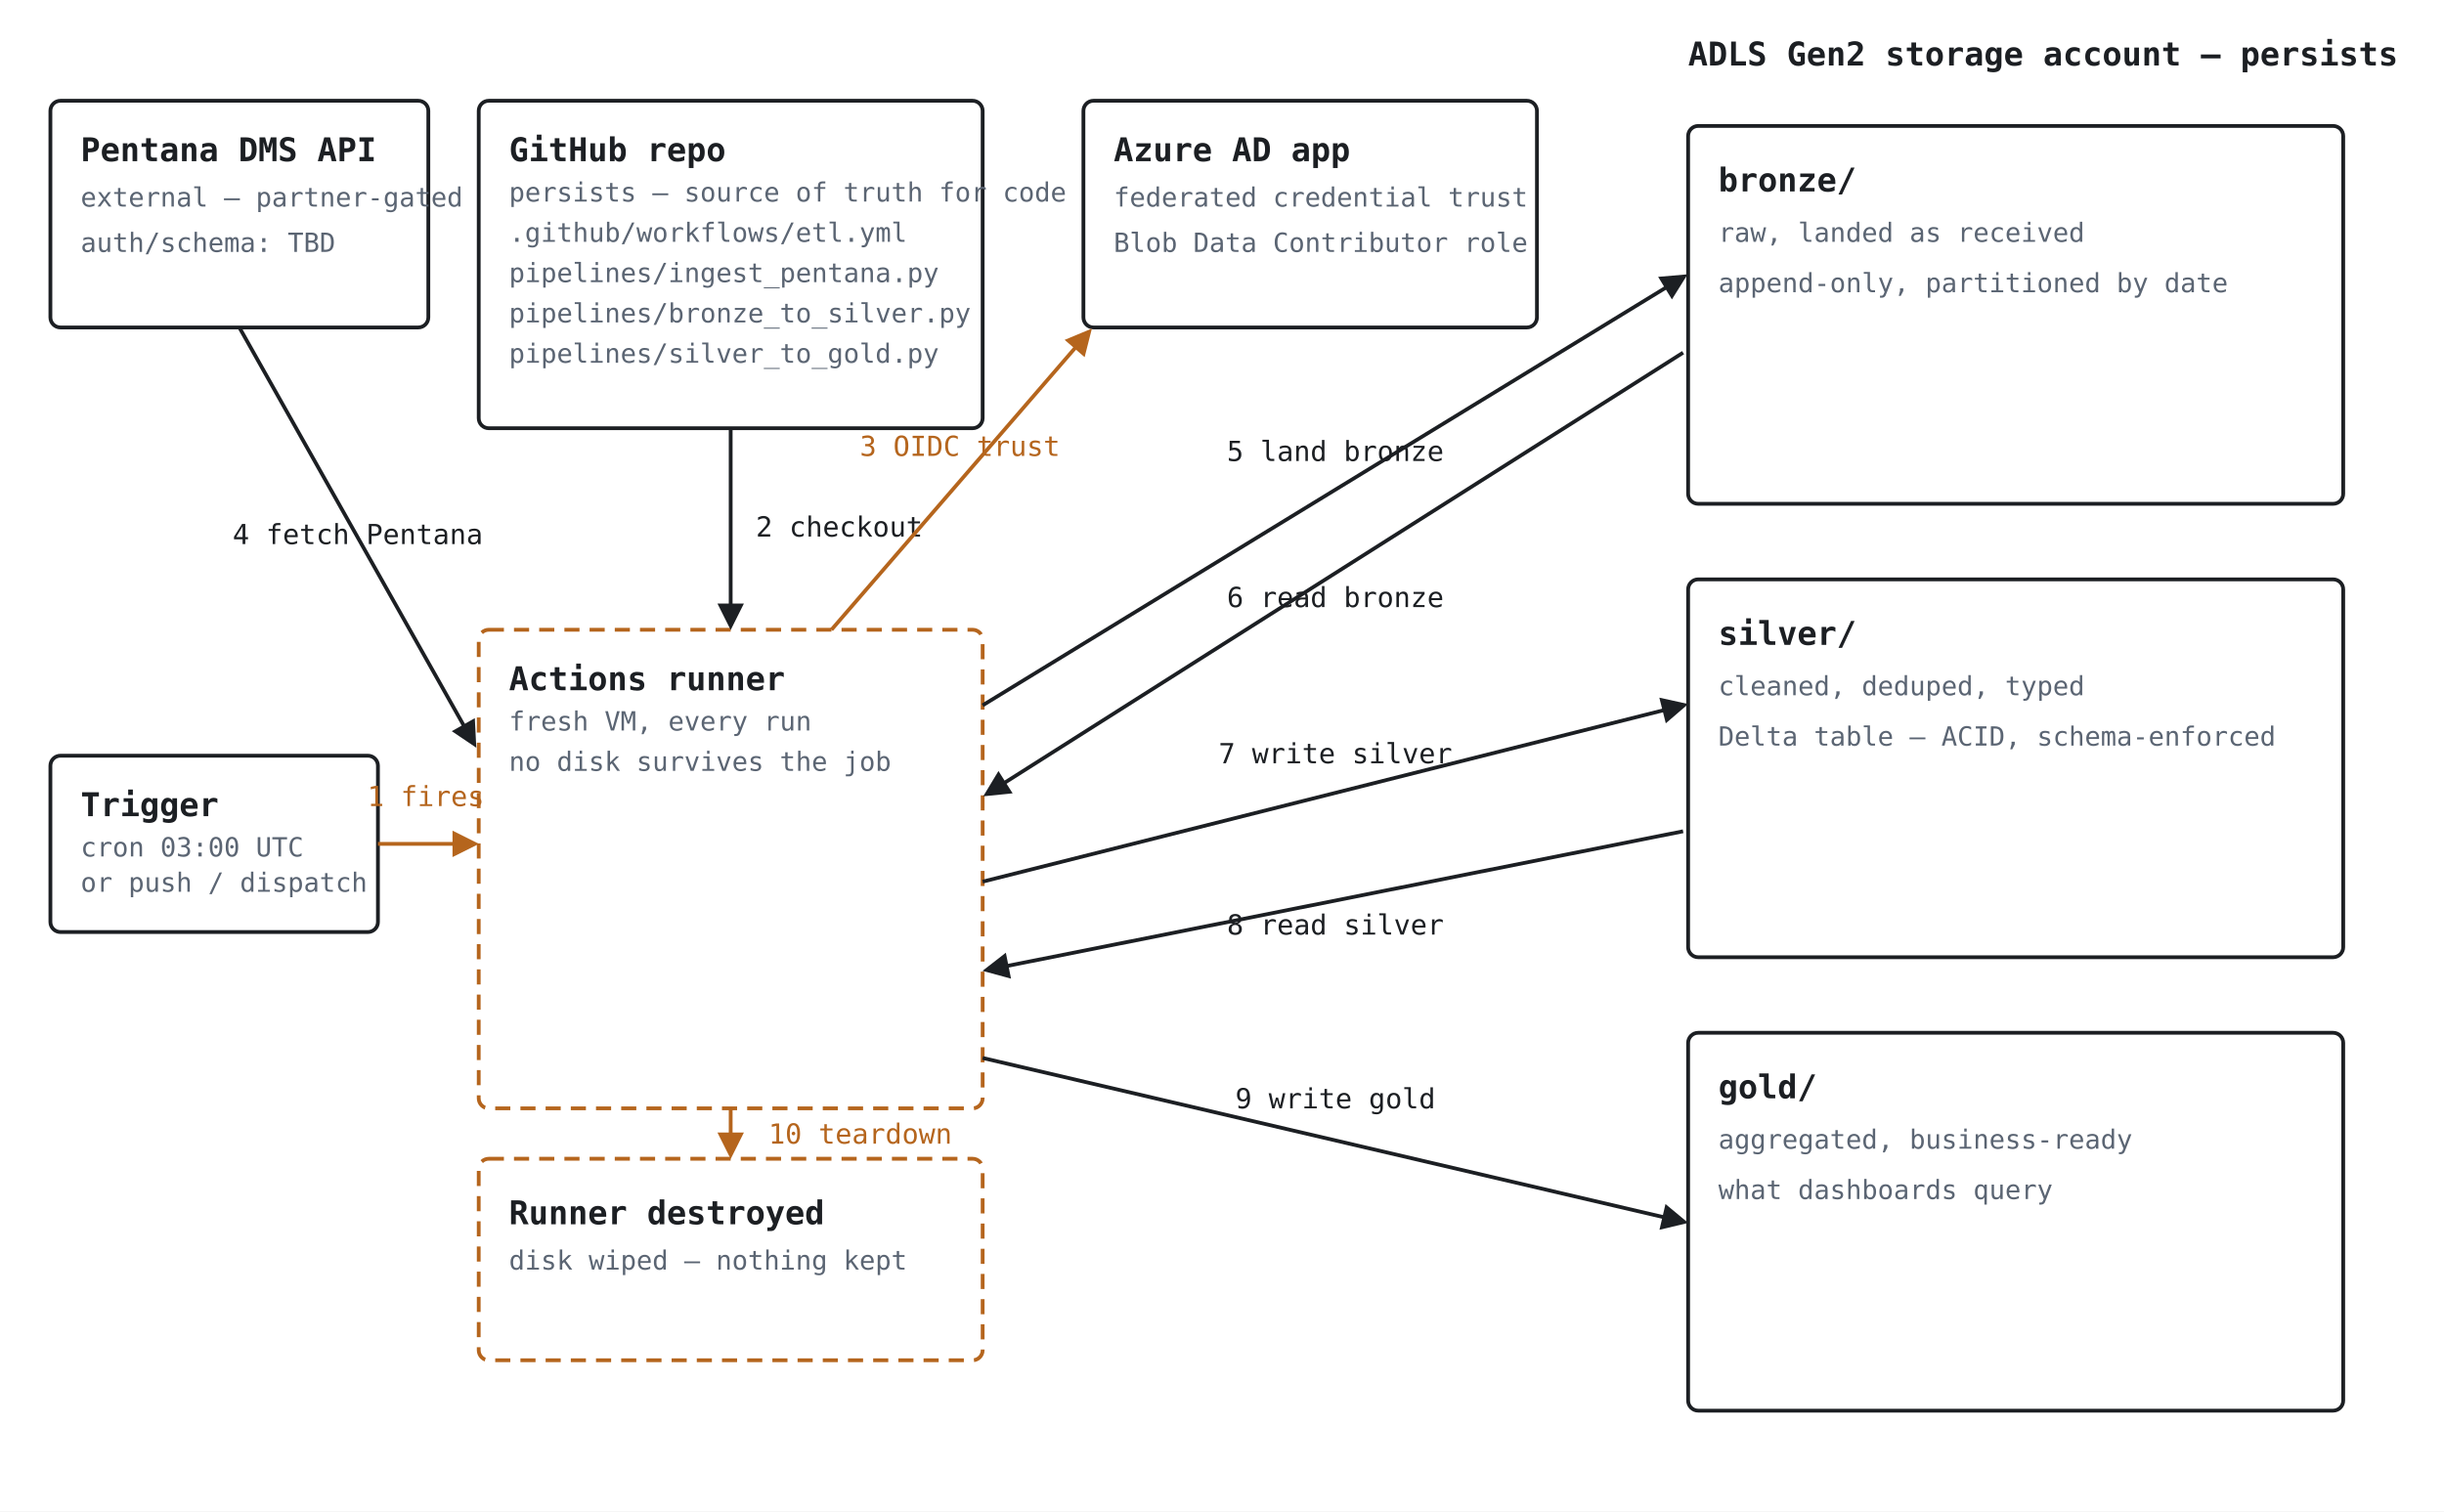
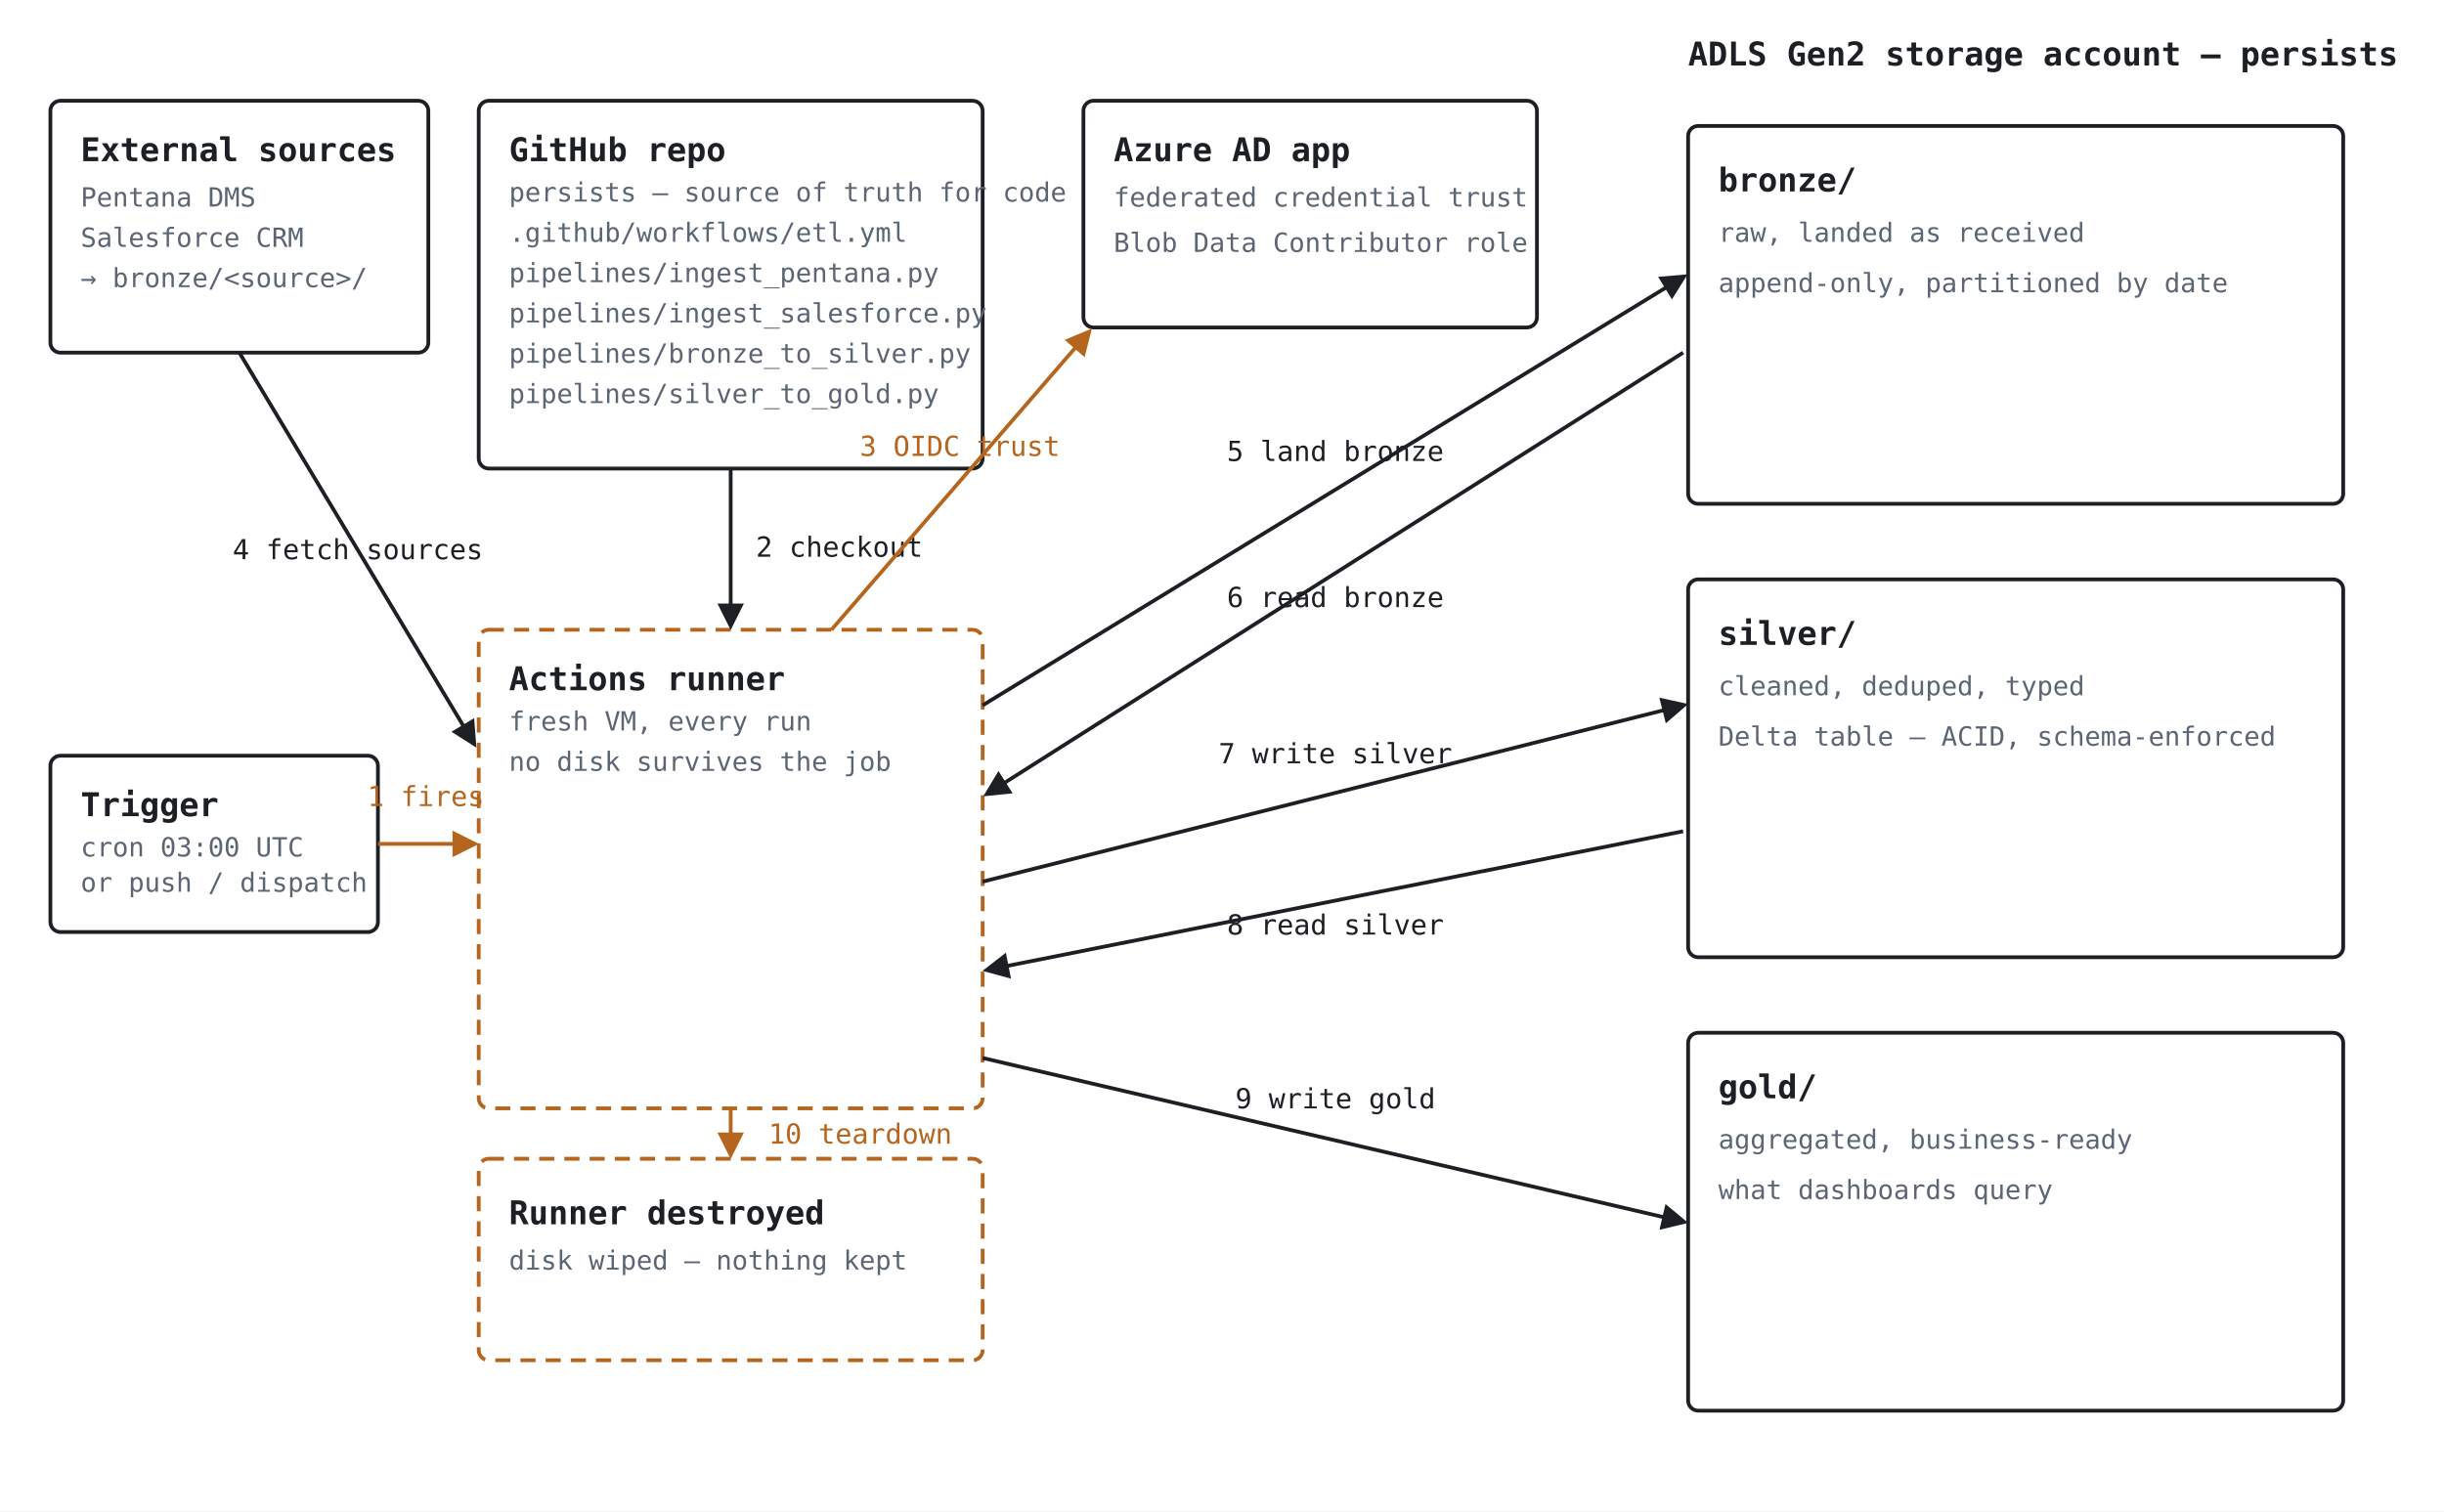
- <svg xmlns="http://www.w3.org/2000/svg" viewBox="0 0 970 600" font-family="'IBM Plex Mono', ui-monospace, monospace" role="img" aria-label="GitHub Actions spins up a disposable runner that checks out pipeline code from the repo, trades a GitHub OIDC token for Azure access, optionally fetches from the Pentana DMS API and lands it to bronze, reads bronze, writes silver, reads silver back, writes gold, then is destroyed — only the repo and the storage account persist across runs.">
+ <svg xmlns="http://www.w3.org/2000/svg" viewBox="0 0 970 600" font-family="'IBM Plex Mono', ui-monospace, monospace" role="img" aria-label="GitHub Actions spins up a disposable runner that checks out pipeline code from the repo, trades a GitHub OIDC token for Azure access, optionally fetches from the Pentana DMS API and Salesforce CRM and lands them to bronze, reads bronze, writes silver, reads silver back, writes gold, then is destroyed — only the repo and the storage account persist across runs.">
  <rect x="0" y="0" width="970" height="600" fill="#ffffff" />
  <defs>
    <marker id="arrow" viewBox="0 0 10 10" refX="8" refY="5" markerWidth="7" markerHeight="7" orient="auto-start-reverse">
      <path d="M0,0 L10,5 L0,10 z" fill="#1c1f23" />
    </marker>
    <marker id="arrowAccent" viewBox="0 0 10 10" refX="8" refY="5" markerWidth="7" markerHeight="7" orient="auto-start-reverse">
      <path d="M0,0 L10,5 L0,10 z" fill="#b5651d" />
    </marker>
  </defs>
  <text x="670" y="26" font-size="13" font-weight="700" fill="#1c1f23">ADLS Gen2 storage account — persists</text>
-   <rect x="20" y="40" width="150" height="90" rx="4" fill="#ffffff" stroke="#1c1f23" stroke-width="1.5" />
-   <text x="32" y="64" font-size="13" font-weight="700" fill="#1c1f23">Pentana DMS API</text>
-   <text x="32" y="82" font-size="10.5" fill="#5b6573">external — partner-gated</text>
-   <text x="32" y="100" font-size="10.5" fill="#5b6573">auth/schema: TBD</text>
-   <rect x="190" y="40" width="200" height="130" rx="4" fill="#ffffff" stroke="#1c1f23" stroke-width="1.5" />
+   <rect x="20" y="40" width="150" height="100" rx="4" fill="#ffffff" stroke="#1c1f23" stroke-width="1.5" />
+   <text x="32" y="64" font-size="13" font-weight="700" fill="#1c1f23">External sources</text>
+   <text x="32" y="82" font-size="10.5" fill="#5b6573">Pentana DMS</text>
+   <text x="32" y="98" font-size="10.5" fill="#5b6573">Salesforce CRM</text>
+   <text x="32" y="114" font-size="10.5" fill="#5b6573">→ bronze/&lt;source&gt;/</text>
+   <rect x="190" y="40" width="200" height="146" rx="4" fill="#ffffff" stroke="#1c1f23" stroke-width="1.5" />
  <text x="202" y="64" font-size="13" font-weight="700" fill="#1c1f23">GitHub repo</text>
  <text x="202" y="80" font-size="10.5" fill="#5b6573">persists — source of truth for code</text>
  <text x="202" y="96" font-size="10.5" fill="#5b6573">.github/workflows/etl.yml</text>
  <text x="202" y="112" font-size="10.5" fill="#5b6573">pipelines/ingest_pentana.py</text>
-   <text x="202" y="128" font-size="10.5" fill="#5b6573">pipelines/bronze_to_silver.py</text>
-   <text x="202" y="144" font-size="10.5" fill="#5b6573">pipelines/silver_to_gold.py</text>
+   <text x="202" y="128" font-size="10.5" fill="#5b6573">pipelines/ingest_salesforce.py</text>
+   <text x="202" y="144" font-size="10.5" fill="#5b6573">pipelines/bronze_to_silver.py</text>
+   <text x="202" y="160" font-size="10.5" fill="#5b6573">pipelines/silver_to_gold.py</text>
  <rect x="430" y="40" width="180" height="90" rx="4" fill="#ffffff" stroke="#1c1f23" stroke-width="1.5" />
  <text x="442" y="64" font-size="13" font-weight="700" fill="#1c1f23">Azure AD app</text>
  <text x="442" y="82" font-size="10.5" fill="#5b6573">federated credential trust</text>
  <text x="442" y="100" font-size="10.5" fill="#5b6573">Blob Data Contributor role</text>
  <rect x="20" y="300" width="130" height="70" rx="4" fill="#ffffff" stroke="#1c1f23" stroke-width="1.5" />
  <text x="32" y="324" font-size="13" font-weight="700" fill="#1c1f23">Trigger</text>
  <text x="32" y="340" font-size="10.5" fill="#5b6573">cron 03:00 UTC</text>
  <text x="32" y="354" font-size="10.5" fill="#5b6573">or push / dispatch</text>
  <rect x="190" y="250" width="200" height="190" rx="4" fill="#ffffff" stroke="#b5651d" stroke-width="1.5" stroke-dasharray="6 4" />
  <text x="202" y="274" font-size="13" font-weight="700" fill="#1c1f23">Actions runner</text>
  <text x="202" y="290" font-size="10.5" fill="#5b6573">fresh VM, every run</text>
  <text x="202" y="306" font-size="10.5" fill="#5b6573">no disk survives the job</text>
  <rect x="190" y="460" width="200" height="80" rx="4" fill="#ffffff" stroke="#b5651d" stroke-width="1.5" stroke-dasharray="6 4" />
  <text x="202" y="486" font-size="13" font-weight="700" fill="#1c1f23">Runner destroyed</text>
  <text x="202" y="504" font-size="10.5" fill="#5b6573">disk wiped — nothing kept</text>
  <rect x="670" y="50" width="260" height="150" rx="4" fill="#ffffff" stroke="#1c1f23" stroke-width="1.5" />
  <text x="682" y="76" font-size="13" font-weight="700" fill="#1c1f23">bronze/</text>
  <text x="682" y="96" font-size="10.5" fill="#5b6573">raw, landed as received</text>
  <text x="682" y="116" font-size="10.5" fill="#5b6573">append-only, partitioned by date</text>
  <rect x="670" y="230" width="260" height="150" rx="4" fill="#ffffff" stroke="#1c1f23" stroke-width="1.5" />
  <text x="682" y="256" font-size="13" font-weight="700" fill="#1c1f23">silver/</text>
  <text x="682" y="276" font-size="10.5" fill="#5b6573">cleaned, deduped, typed</text>
  <text x="682" y="296" font-size="10.5" fill="#5b6573">Delta table — ACID, schema-enforced</text>
  <rect x="670" y="410" width="260" height="150" rx="4" fill="#ffffff" stroke="#1c1f23" stroke-width="1.5" />
  <text x="682" y="436" font-size="13" font-weight="700" fill="#1c1f23">gold/</text>
  <text x="682" y="456" font-size="10.5" fill="#5b6573">aggregated, business-ready</text>
  <text x="682" y="476" font-size="10.5" fill="#5b6573">what dashboards query</text>
  <line x1="150" y1="335" x2="188" y2="335" stroke="#b5651d" stroke-width="1.5" marker-end="url(#arrowAccent)" />
  <text x="169" y="320" font-size="11" text-anchor="middle" fill="#b5651d">1 fires</text>
-   <line x1="290" y1="170" x2="290" y2="248" stroke="#1c1f23" stroke-width="1.5" marker-end="url(#arrow)" />
-   <text x="300" y="213" font-size="11" fill="#1c1f23">2 checkout</text>
+   <line x1="290" y1="186" x2="290" y2="248" stroke="#1c1f23" stroke-width="1.5" marker-end="url(#arrow)" />
+   <text x="300" y="221" font-size="11" fill="#1c1f23">2 checkout</text>
  <line x1="330" y1="250" x2="432" y2="132" stroke="#b5651d" stroke-width="1.5" marker-end="url(#arrowAccent)" />
  <text x="381" y="181" font-size="11" text-anchor="middle" fill="#b5651d">3 OIDC trust</text>
-   <line x1="95" y1="130" x2="188" y2="295" stroke="#1c1f23" stroke-width="1.5" marker-end="url(#arrow)" />
-   <text x="142" y="216" font-size="11" text-anchor="middle" fill="#1c1f23">4 fetch Pentana</text>
+   <line x1="95" y1="140" x2="188" y2="295" stroke="#1c1f23" stroke-width="1.5" marker-end="url(#arrow)" />
+   <text x="142" y="222" font-size="11" text-anchor="middle" fill="#1c1f23">4 fetch sources</text>
  <line x1="390" y1="280" x2="668" y2="110" stroke="#1c1f23" stroke-width="1.5" marker-end="url(#arrow)" />
  <text x="530" y="183" font-size="11" text-anchor="middle" fill="#1c1f23">5 land bronze</text>
  <line x1="668" y1="140" x2="392" y2="315" stroke="#1c1f23" stroke-width="1.5" marker-end="url(#arrow)" />
  <text x="530" y="241" font-size="11" text-anchor="middle" fill="#1c1f23">6 read bronze</text>
  <line x1="390" y1="350" x2="668" y2="280" stroke="#1c1f23" stroke-width="1.5" marker-end="url(#arrow)" />
  <text x="530" y="303" font-size="11" text-anchor="middle" fill="#1c1f23">7 write silver</text>
  <line x1="668" y1="330" x2="392" y2="385" stroke="#1c1f23" stroke-width="1.5" marker-end="url(#arrow)" />
  <text x="530" y="371" font-size="11" text-anchor="middle" fill="#1c1f23">8 read silver</text>
  <line x1="390" y1="420" x2="668" y2="485" stroke="#1c1f23" stroke-width="1.5" marker-end="url(#arrow)" />
  <text x="530" y="440" font-size="11" text-anchor="middle" fill="#1c1f23">9 write gold</text>
  <line x1="290" y1="440" x2="290" y2="458" stroke="#b5651d" stroke-width="1.5" marker-end="url(#arrowAccent)" />
  <text x="305" y="454" font-size="11" fill="#b5651d">10 teardown</text>
</svg>
